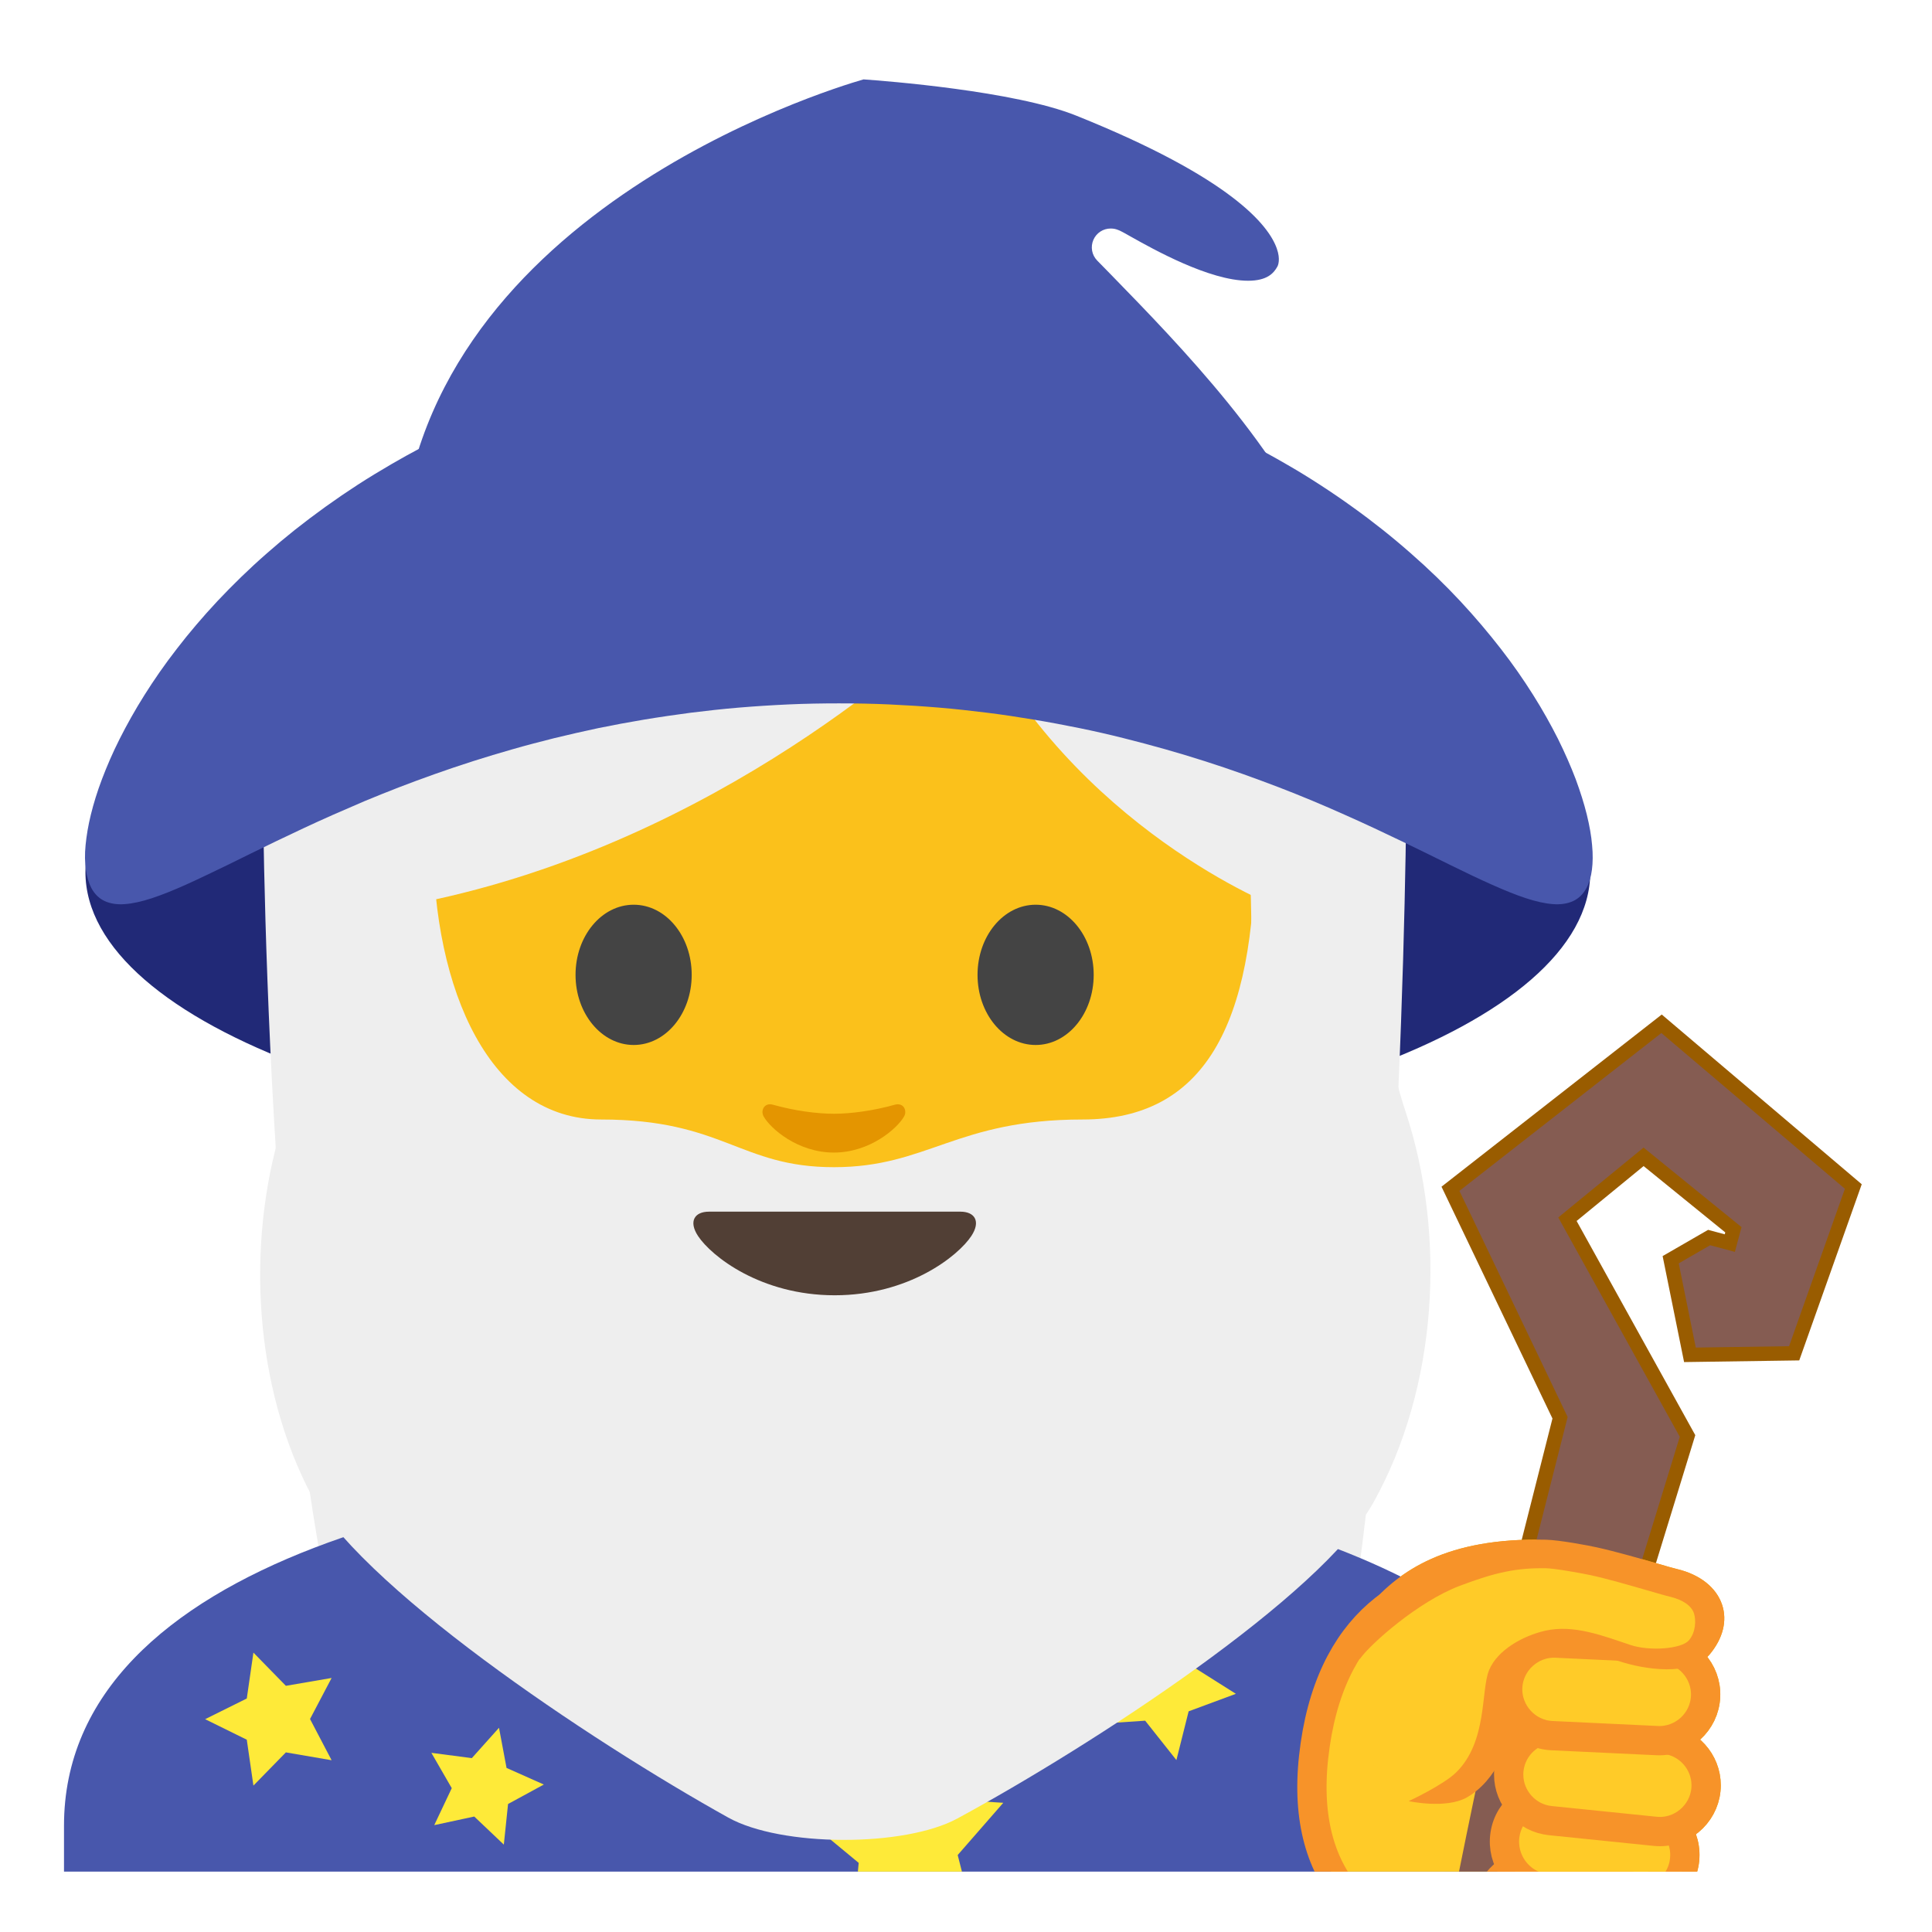
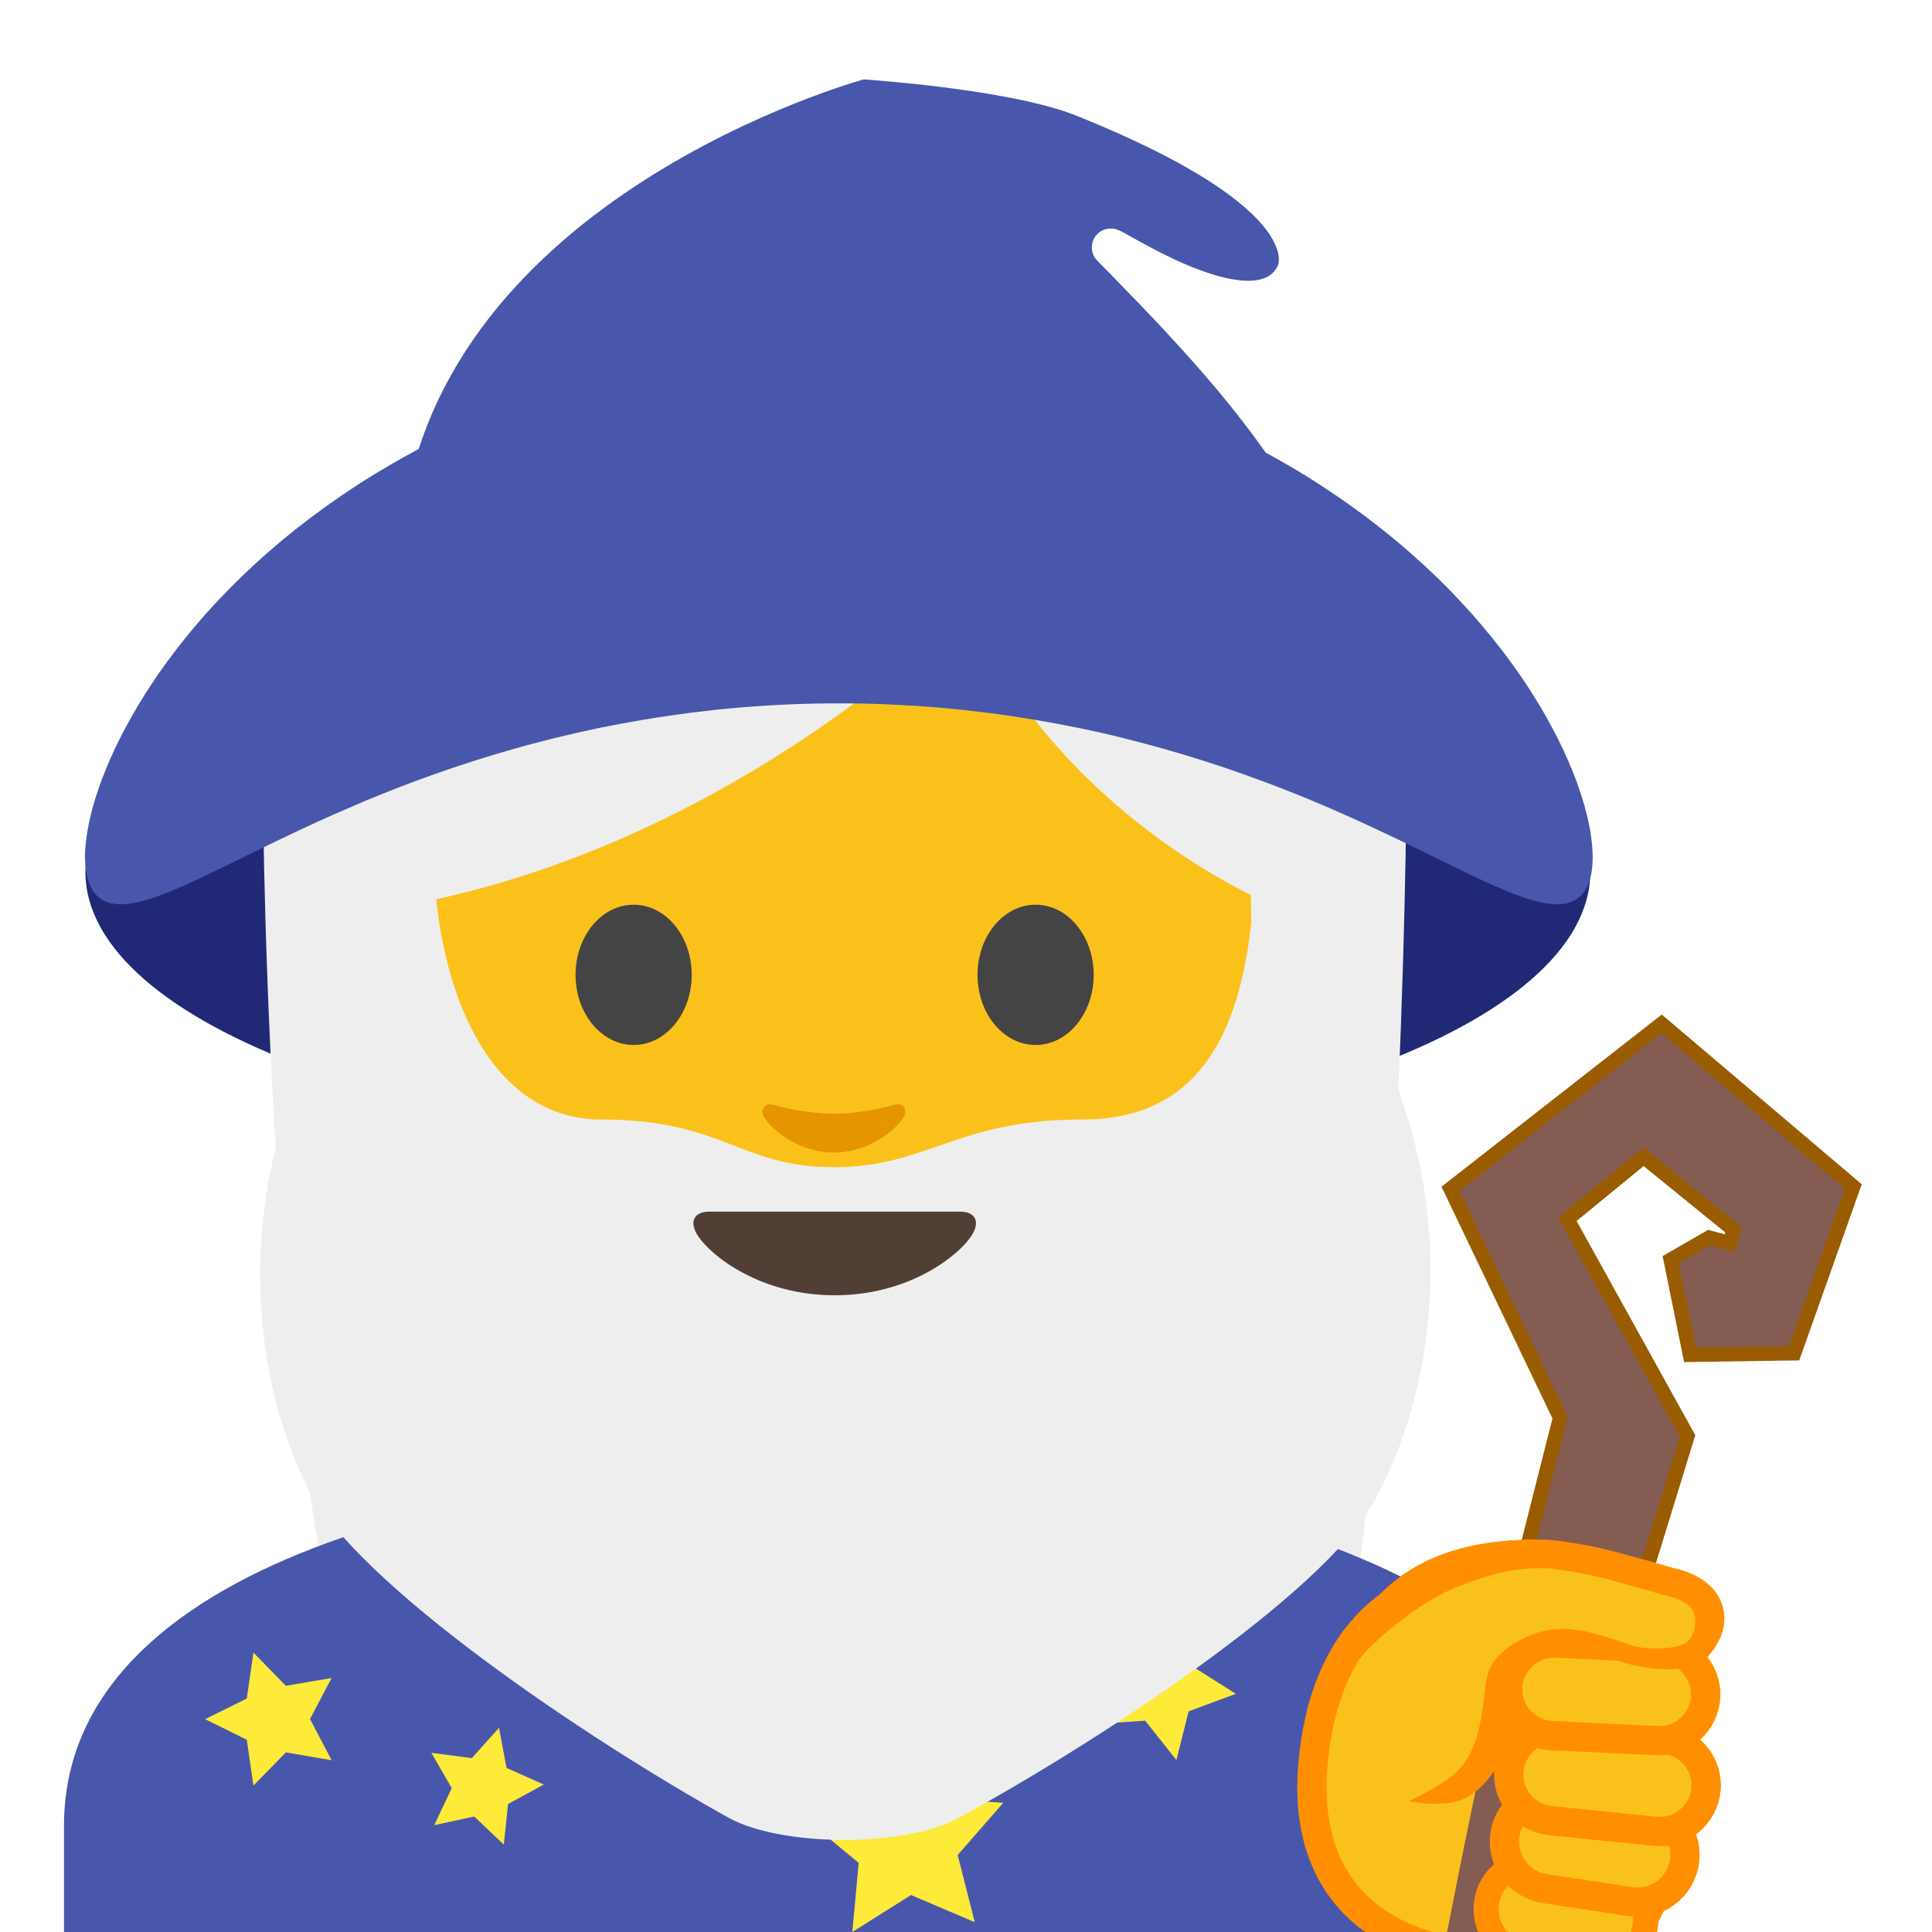
- <svg xmlns="http://www.w3.org/2000/svg" width="100%" height="100%" viewBox="0 0 128 128" version="1.1" xml:space="preserve" style="fill-rule:evenodd;clip-rule:evenodd;stroke-linecap:round;stroke-linejoin:round;stroke-miterlimit:10;">
+ <svg xmlns="http://www.w3.org/2000/svg" width="128px" height="128px" version="1.1" xml:space="preserve" style="fill-rule:evenodd;clip-rule:evenodd;stroke-linecap:round;stroke-linejoin:round;stroke-miterlimit:10;">
  <g>
-     <clipPath id="_clip1">
-       <rect x="4" y="4" width="120" height="120" />
-     </clipPath>
-     <g clip-path="url(#_clip1)">
-       <path d="M105.82,129.79L97.82,129.54C90.86,128.83 86.12,124.77 87.03,116.42C89,98.3 108.86,104.24 110.67,110.12C113.37,118.92 108.92,130.1 105.82,129.79Z" style="fill:rgb(255,202,40);fill-rule:nonzero;stroke:rgb(237,166,0);stroke-width:1.94px;" />
-       <path d="M110.07,68.44L122.23,78.76L118.53,89.19L112.35,89.28L111.22,83.7L113.3,82.5L114.94,82.94L115.38,81.3L108.89,76.03L103.24,80.66L111.29,95.19L97.73,139.3L93.8,138.93C93.8,138.93 97.36,119.51 99.28,111.95C100.2,108.34 103.86,93.88 103.86,93.88L96.69,78.9L110.07,68.44Z" style="fill:url(#_Linear2);fill-rule:nonzero;stroke:rgb(153,92,0);stroke-width:1.9px;stroke-linecap:butt;stroke-linejoin:miter;" />
-       <path d="M98.5,126C98.23,127.7 99.39,129.29 101.09,129.57L105.42,130.26C107.12,130.53 108.71,129.37 108.99,127.67C109.26,125.97 108.1,124.38 106.4,124.1L102.07,123.41C100.37,123.14 98.77,124.3 98.5,126Z" style="fill:rgb(255,202,40);fill-rule:nonzero;stroke:rgb(237,166,0);stroke-width:1.67px;" />
-       <path d="M99.71,121.54C99.45,123.25 100.62,124.85 102.33,125.12L108.01,125.99C109.72,126.25 111.32,125.08 111.59,123.37C111.85,121.66 110.68,120.06 108.97,119.79L103.29,118.92C101.58,118.66 99.97,119.83 99.71,121.54Z" style="fill:rgb(255,202,40);fill-rule:nonzero;stroke:rgb(237,166,0);stroke-width:1.94px;" />
-       <path d="M99.97,117.26C99.959,117.363 99.954,117.467 99.954,117.571C99.954,119.136 101.153,120.462 102.71,120.62L109.66,121.33C109.763,121.34 109.866,121.346 109.97,121.346C111.652,121.346 113.036,119.962 113.036,118.28C113.036,116.715 111.837,115.388 110.28,115.23L103.33,114.52C103.225,114.509 103.12,114.504 103.014,114.504C101.45,114.504 100.125,115.703 99.97,117.26Z" style="fill:rgb(255,202,40);fill-rule:nonzero;stroke:rgb(237,166,0);stroke-width:1.94px;" />
-       <path d="M99.89,111.78C99.812,113.461 101.129,114.909 102.81,114.99L109.79,115.32C111.48,115.4 112.92,114.09 113,112.4C113.078,110.719 111.761,109.271 110.08,109.19L103.1,108.86C101.419,108.782 99.971,110.099 99.89,111.78Z" style="fill:rgb(255,202,40);fill-rule:nonzero;stroke:rgb(237,166,0);stroke-width:1.94px;" />
-       <path d="M110.57,104.92C109.8,104.73 107.12,103.86 105.35,103.47C104.68,103.32 102.9,102.99 102.22,102.98C100.04,102.94 93.1,105.48 91.48,107.08C90.69,107.86 85.73,119.23 95.51,117.45C99.6,116.93 98.52,112 99.87,110.63C100.9,109.58 102.57,108.03 107.51,109.72C108.89,110.19 111.27,110.17 112.14,109.12C113.65,107.29 112.81,105.48 110.57,104.92Z" style="fill:rgb(255,202,40);fill-rule:nonzero;" />
-       <path d="M114.09,106.31C113.71,105.18 112.63,104.32 111.13,103.96C110.87,103.9 110.39,103.76 109.81,103.59C108.64,103.25 107.03,102.79 105.81,102.52C105.19,102.38 103.29,102.03 102.43,102.01C95.8,101.86 92.73,104.09 90.77,106.31C89.48,107.76 89.79,110.34 90.14,109.85C90.83,108.9 93.94,106.12 96.7,105.07C99.12,104.15 100.53,103.87 102.42,103.9C103,103.91 104.68,104.21 105.39,104.36C106.54,104.61 108.11,105.07 109.26,105.4C109.88,105.58 110.39,105.73 110.66,105.79C111.49,105.99 112.07,106.39 112.23,106.89C112.37,107.32 112.36,108.14 111.89,108.68C111.4,109.25 109.28,109.41 108.01,108.98C106.21,108.38 104.27,107.61 102.37,108.04C100.93,108.37 99.23,109.29 98.66,110.64C98.1,111.96 98.57,115.39 96.46,117.44C95.59,118.28 93.33,119.33 93.33,119.33C93.33,119.33 95.8,119.87 97.19,119.08C99.15,117.96 100.09,115.46 100.48,113.44C100.65,112.54 100.62,110.94 100.9,110.68C101.77,109.82 102.78,108.56 107.31,110.07C108.89,110.59 111.99,111.1 113.26,109.62C114.15,108.56 114.45,107.38 114.09,106.31Z" style="fill:rgb(237,166,0);fill-rule:nonzero;" />
-       <ellipse cx="55.51" cy="57.77" rx="49.85" ry="18.32" style="fill:rgb(33,41,119);" />
+     <g>
+       <path d="M105.82,129.79L97.82,129.54C90.86,128.83 86.12,124.77 87.03,116.42C89,98.3 108.86,104.24 110.67,110.12C113.37,118.92 108.92,130.1 105.82,129.79Z" style="fill:#ffca28;fill-rule:nonzero;stroke:#eda600;stroke-width:1.94px;" />
+       <path d="M110.07,68.44L122.23,78.76L118.53,89.19L112.35,89.28L111.22,83.7L113.3,82.5L114.94,82.94L115.38,81.3L108.89,76.03L103.24,80.66L111.29,95.19L97.73,139.3L93.8,138.93C93.8,138.93 97.36,119.51 99.28,111.95C100.2,108.34 103.86,93.88 103.86,93.88L96.69,78.9L110.07,68.44Z" style="fill:url(#_Linear1);fill-rule:nonzero;stroke:#995c00;stroke-width:1.9px;stroke-linecap:butt;stroke-linejoin:miter;" />
+       <path d="M98.5,126C98.23,127.7 99.39,129.29 101.09,129.57L105.42,130.26C107.12,130.53 108.71,129.37 108.99,127.67C109.26,125.97 108.1,124.38 106.4,124.1L102.07,123.41C100.37,123.14 98.77,124.3 98.5,126Z" style="fill:#ffca28;fill-rule:nonzero;stroke:#eda600;stroke-width:1.67px;" />
+       <path d="M99.71,121.54C99.45,123.25 100.62,124.85 102.33,125.12L108.01,125.99C109.72,126.25 111.32,125.08 111.59,123.37C111.85,121.66 110.68,120.06 108.97,119.79L103.29,118.92C101.58,118.66 99.97,119.83 99.71,121.54Z" style="fill:#ffca28;fill-rule:nonzero;stroke:#eda600;stroke-width:1.94px;" />
+       <path d="M99.97,117.26C99.959,117.363 99.954,117.467 99.954,117.571C99.954,119.136 101.153,120.462 102.71,120.62L109.66,121.33C109.763,121.34 109.866,121.346 109.97,121.346C111.652,121.346 113.036,119.962 113.036,118.28C113.036,116.715 111.837,115.388 110.28,115.23L103.33,114.52C103.225,114.509 103.12,114.504 103.014,114.504C101.45,114.504 100.125,115.703 99.97,117.26Z" style="fill:#ffca28;fill-rule:nonzero;stroke:#eda600;stroke-width:1.94px;" />
+       <path d="M99.89,111.78C99.812,113.461 101.129,114.909 102.81,114.99L109.79,115.32C111.48,115.4 112.92,114.09 113,112.4C113.078,110.719 111.761,109.271 110.08,109.19L103.1,108.86C101.419,108.782 99.971,110.099 99.89,111.78Z" style="fill:#ffca28;fill-rule:nonzero;stroke:#eda600;stroke-width:1.94px;" />
+       <path d="M110.57,104.92C109.8,104.73 107.12,103.86 105.35,103.47C104.68,103.32 102.9,102.99 102.22,102.98C100.04,102.94 93.1,105.48 91.48,107.08C90.69,107.86 85.73,119.23 95.51,117.45C99.6,116.93 98.52,112 99.87,110.63C100.9,109.58 102.57,108.03 107.51,109.72C108.89,110.19 111.27,110.17 112.14,109.12C113.65,107.29 112.81,105.48 110.57,104.92Z" style="fill:#ffca28;fill-rule:nonzero;" />
+       <path d="M114.09,106.31C113.71,105.18 112.63,104.32 111.13,103.96C110.87,103.9 110.39,103.76 109.81,103.59C108.64,103.25 107.03,102.79 105.81,102.52C105.19,102.38 103.29,102.03 102.43,102.01C95.8,101.86 92.73,104.09 90.77,106.31C89.48,107.76 89.79,110.34 90.14,109.85C90.83,108.9 93.94,106.12 96.7,105.07C99.12,104.15 100.53,103.87 102.42,103.9C103,103.91 104.68,104.21 105.39,104.36C106.54,104.61 108.11,105.07 109.26,105.4C109.88,105.58 110.39,105.73 110.66,105.79C111.49,105.99 112.07,106.39 112.23,106.89C112.37,107.32 112.36,108.14 111.89,108.68C111.4,109.25 109.28,109.41 108.01,108.98C106.21,108.38 104.27,107.61 102.37,108.04C100.93,108.37 99.23,109.29 98.66,110.64C98.1,111.96 98.57,115.39 96.46,117.44C95.59,118.28 93.33,119.33 93.33,119.33C93.33,119.33 95.8,119.87 97.19,119.08C99.15,117.96 100.09,115.46 100.48,113.44C100.65,112.54 100.62,110.94 100.9,110.68C101.77,109.82 102.78,108.56 107.31,110.07C108.89,110.59 111.99,111.1 113.26,109.62C114.15,108.56 114.45,107.38 114.09,106.31Z" style="fill:#eda600;fill-rule:nonzero;" />
+       <ellipse cx="55.51" cy="57.77" rx="49.85" ry="18.32" style="fill:#212977;" />
      <g transform="matrix(0.902205,0,0,0.902205,-2.44113,9.994)">
-         <path d="M28.51,113.32C22,90.98 22,45.17 22,45.17L106,44.84C106,44.84 106,86.33 101.12,113.03L28.51,113.32Z" style="fill:rgb(238,238,238);fill-rule:nonzero;" />
+         <path d="M28.51,113.32C22,90.98 22,45.17 22,45.17L106,44.84C106,44.84 106,86.33 101.12,113.03L28.51,113.32Z" style="fill:#eee;fill-rule:nonzero;" />
      </g>
      <g>
-         <clipPath id="_clip3">
-           <rect x="4" y="4" width="120" height="120" />
-         </clipPath>
-         <g clip-path="url(#_clip3)">
-           <path d="M4.24,130.73L4.24,120.96C4.24,103.47 31.58,97.24 55,97.21L55.14,97.21C68.56,97.21 81.03,99.37 90.25,103.28C97.33,106.29 105.76,111.79 105.76,120.95L105.76,130.72L4.24,130.72L4.24,130.73Z" style="fill:rgb(72,87,172);fill-rule:nonzero;" />
+         <g>
+           <path d="M4.24,130.73L4.24,120.96C4.24,103.47 31.58,97.24 55,97.21L55.14,97.21C68.56,97.21 81.03,99.37 90.25,103.28C97.33,106.29 105.76,111.79 105.76,120.95L105.76,130.72L4.24,130.72L4.24,130.73Z" style="fill:#4857ac;fill-rule:nonzero;" />
        </g>
      </g>
-       <clipPath id="_clip4">
-         <rect x="4" y="4" width="120" height="120" />
-       </clipPath>
-       <g clip-path="url(#_clip4)">
-         <path d="M36.35,102.15L38.4,104.46L41.47,104.08L39.9,106.75L41.21,109.55L38.19,108.89L35.93,111L35.63,107.92L32.93,106.42L35.76,105.19L36.35,102.15ZM33.06,114.47L33.56,117.13L36.03,118.23L33.66,119.52L33.38,122.21L31.42,120.35L28.77,120.92L29.93,118.47L28.58,116.13L31.26,116.48L33.06,114.47ZM59.53,115.2L61.89,119.15L66.47,119.44L63.45,122.9L64.58,127.35L60.36,125.55L56.47,128L56.89,123.42L53.35,120.49L57.83,119.47L59.53,115.2Z" style="fill:rgb(254,234,57);fill-rule:nonzero;" />
+       <g>
+         <path d="M36.35,102.15L38.4,104.46L41.47,104.08L39.9,106.75L41.21,109.55L38.19,108.89L35.93,111L35.63,107.92L32.93,106.42L35.76,105.19L36.35,102.15ZM33.06,114.47L33.56,117.13L36.03,118.23L33.66,119.52L33.38,122.21L31.42,120.35L28.77,120.92L29.93,118.47L28.58,116.13L31.26,116.48L33.06,114.47ZM59.53,115.2L61.89,119.15L66.47,119.44L63.45,122.9L64.58,127.35L60.36,125.55L56.47,128L56.89,123.42L53.35,120.49L57.83,119.47L59.53,115.2Z" style="fill:#feea39;fill-rule:nonzero;" />
      </g>
-       <path d="M16.79,109.49L18.94,111.69L21.97,111.17L20.54,113.89L21.97,116.62L18.94,116.1L16.79,118.3L16.35,115.26L13.59,113.9L16.35,112.53L16.79,109.49Z" style="fill:rgb(254,234,57);fill-rule:nonzero;" />
-       <path d="M78.92,107.12L79.06,110.44L81.88,112.22L78.75,113.38L77.94,116.61L75.87,114L72.55,114.22L74.39,111.45L73.15,108.36L76.36,109.25L78.92,107.12Z" style="fill:rgb(254,234,57);fill-rule:nonzero;" />
+       <path d="M16.79,109.49L18.94,111.69L21.97,111.17L20.54,113.89L21.97,116.62L18.94,116.1L16.79,118.3L16.35,115.26L13.59,113.9L16.35,112.53L16.79,109.49Z" style="fill:#feea39;fill-rule:nonzero;" />
+       <path d="M78.92,107.12L79.06,110.44L81.88,112.22L78.75,113.38L77.94,116.61L75.87,114L72.55,114.22L74.39,111.45L73.15,108.36L76.36,109.25L78.92,107.12Z" style="fill:#feea39;fill-rule:nonzero;" />
      <g>
-         <clipPath id="_clip5">
-           <rect x="4" y="4" width="120" height="120" />
-         </clipPath>
-         <g clip-path="url(#_clip5)">
-           <path d="M105.82,129.79L97.82,129.54C90.86,128.83 86.12,124.77 87.03,116.42C89,98.3 108.86,104.24 110.67,110.12C113.37,118.92 108.92,130.1 105.82,129.79Z" style="fill:rgb(255,203,40);fill-rule:nonzero;stroke:rgb(247,147,41);stroke-width:1.94px;" />
-           <path d="M110.07,68.44L122.23,78.76L118.53,89.19L112.35,89.28L111.22,83.7L113.3,82.5L114.94,82.94L115.38,81.3L108.89,76.03L103.24,80.66L111.29,95.19L97.73,139.3L93.8,138.93C93.8,138.93 97.36,119.51 99.28,111.95C100.2,108.34 103.86,93.88 103.86,93.88L96.69,78.9L110.07,68.44Z" style="fill:rgb(133,92,82);fill-rule:nonzero;" />
-           <path d="M98.5,126C98.23,127.7 99.39,129.29 101.09,129.57L105.42,130.26C107.12,130.53 108.71,129.37 108.99,127.67C109.26,125.97 108.1,124.38 106.4,124.1L102.07,123.41C100.37,123.14 98.77,124.3 98.5,126Z" style="fill:rgb(255,203,40);fill-rule:nonzero;stroke:rgb(247,147,41);stroke-width:1.67px;" />
-           <path d="M99.71,121.54C99.45,123.25 100.62,124.85 102.33,125.12L108.01,125.99C109.72,126.25 111.32,125.08 111.59,123.37C111.85,121.66 110.68,120.06 108.97,119.79L103.29,118.92C101.58,118.66 99.97,119.83 99.71,121.54Z" style="fill:rgb(255,203,40);fill-rule:nonzero;stroke:rgb(247,147,41);stroke-width:1.94px;" />
-           <path d="M99.97,117.26C99.959,117.363 99.954,117.467 99.954,117.571C99.954,119.136 101.153,120.462 102.71,120.62L109.66,121.33C109.763,121.34 109.866,121.346 109.97,121.346C111.652,121.346 113.036,119.962 113.036,118.28C113.036,116.715 111.837,115.388 110.28,115.23L103.33,114.52C103.225,114.509 103.12,114.504 103.014,114.504C101.45,114.504 100.125,115.703 99.97,117.26Z" style="fill:rgb(255,203,40);fill-rule:nonzero;stroke:rgb(247,147,41);stroke-width:1.94px;" />
-           <path d="M99.89,111.78C99.812,113.461 101.129,114.909 102.81,114.99L109.79,115.32C111.48,115.4 112.92,114.09 113,112.4C113.078,110.719 111.761,109.271 110.08,109.19L103.1,108.86C101.419,108.782 99.971,110.099 99.89,111.78Z" style="fill:rgb(255,203,40);fill-rule:nonzero;stroke:rgb(247,147,41);stroke-width:1.94px;" />
-           <path d="M110.57,104.92C109.8,104.73 107.12,103.86 105.35,103.47C104.68,103.32 102.9,102.99 102.22,102.98C100.04,102.94 93.1,105.48 91.48,107.08C90.69,107.86 85.73,119.23 95.51,117.45C99.6,116.93 98.52,112 99.87,110.63C100.9,109.58 102.57,108.03 107.51,109.72C108.89,110.19 111.27,110.17 112.14,109.12C113.65,107.29 112.81,105.48 110.57,104.92Z" style="fill:rgb(255,203,40);fill-rule:nonzero;" />
-           <path d="M114.09,106.31C113.71,105.18 112.63,104.32 111.13,103.96C110.87,103.9 110.39,103.76 109.81,103.59C108.64,103.25 107.03,102.79 105.81,102.52C105.19,102.38 103.29,102.03 102.43,102.01C95.8,101.86 92.73,104.09 90.77,106.31C89.48,107.76 89.79,110.34 90.14,109.85C90.83,108.9 93.94,106.12 96.7,105.07C99.12,104.15 100.53,103.87 102.42,103.9C103,103.91 104.68,104.21 105.39,104.36C106.54,104.61 108.11,105.07 109.26,105.4C109.88,105.58 110.39,105.73 110.66,105.79C111.49,105.99 112.07,106.39 112.23,106.89C112.37,107.32 112.36,108.14 111.89,108.68C111.4,109.25 109.28,109.41 108.01,108.98C106.21,108.38 104.27,107.61 102.37,108.04C100.93,108.37 99.23,109.29 98.66,110.64C98.1,111.96 98.57,115.39 96.46,117.44C95.59,118.28 93.33,119.33 93.33,119.33C93.33,119.33 95.8,119.87 97.19,119.08C99.15,117.96 100.09,115.46 100.48,113.44C100.65,112.54 100.62,110.94 100.9,110.68C101.77,109.82 102.78,108.56 107.31,110.07C108.89,110.59 111.99,111.1 113.26,109.62C114.15,108.56 114.45,107.38 114.09,106.31Z" style="fill:rgb(247,147,41);fill-rule:nonzero;" />
+         <g>
+           <path d="M105.82,129.79L97.82,129.54C90.86,128.83 86.12,124.77 87.03,116.42C89,98.3 108.86,104.24 110.67,110.12C113.37,118.92 108.92,130.1 105.82,129.79Z" style="fill:#fbc11b;fill-rule:nonzero;stroke:#ff8f00;stroke-width:1.94px;" />
+           <path d="M110.07,68.44L122.23,78.76L118.53,89.19L112.35,89.28L111.22,83.7L113.3,82.5L114.94,82.94L115.38,81.3L108.89,76.03L103.24,80.66L111.29,95.19L97.73,139.3L93.8,138.93C93.8,138.93 97.36,119.51 99.28,111.95C100.2,108.34 103.86,93.88 103.86,93.88L96.69,78.9L110.07,68.44Z" style="fill:#855c52;fill-rule:nonzero;" />
+           <path d="M98.5,126C98.23,127.7 99.39,129.29 101.09,129.57L105.42,130.26C107.12,130.53 108.71,129.37 108.99,127.67C109.26,125.97 108.1,124.38 106.4,124.1L102.07,123.41C100.37,123.14 98.77,124.3 98.5,126Z" style="fill:#fbc11b;fill-rule:nonzero;stroke:#ff8f00;stroke-width:1.67px;" />
+           <path d="M99.71,121.54C99.45,123.25 100.62,124.85 102.33,125.12L108.01,125.99C109.72,126.25 111.32,125.08 111.59,123.37C111.85,121.66 110.68,120.06 108.97,119.79L103.29,118.92C101.58,118.66 99.97,119.83 99.71,121.54Z" style="fill:#fbc11b;fill-rule:nonzero;stroke:#ff8f00;stroke-width:1.94px;" />
+           <path d="M99.97,117.26C99.959,117.363 99.954,117.467 99.954,117.571C99.954,119.136 101.153,120.462 102.71,120.62L109.66,121.33C109.763,121.34 109.866,121.346 109.97,121.346C111.652,121.346 113.036,119.962 113.036,118.28C113.036,116.715 111.837,115.388 110.28,115.23L103.33,114.52C103.225,114.509 103.12,114.504 103.014,114.504C101.45,114.504 100.125,115.703 99.97,117.26Z" style="fill:#fbc11b;fill-rule:nonzero;stroke:#ff8f00;stroke-width:1.94px;" />
+           <path d="M99.89,111.78C99.812,113.461 101.129,114.909 102.81,114.99L109.79,115.32C111.48,115.4 112.92,114.09 113,112.4C113.078,110.719 111.761,109.271 110.08,109.19L103.1,108.86C101.419,108.782 99.971,110.099 99.89,111.78Z" style="fill:#fbc11b;fill-rule:nonzero;stroke:#ff8f00;stroke-width:1.94px;" />
+           <path d="M110.57,104.92C109.8,104.73 107.12,103.86 105.35,103.47C104.68,103.32 102.9,102.99 102.22,102.98C100.04,102.94 93.1,105.48 91.48,107.08C90.69,107.86 85.73,119.23 95.51,117.45C99.6,116.93 98.52,112 99.87,110.63C100.9,109.58 102.57,108.03 107.51,109.72C108.89,110.19 111.27,110.17 112.14,109.12C113.65,107.29 112.81,105.48 110.57,104.92Z" style="fill:#fbc11b;fill-rule:nonzero;" />
+           <path d="M114.09,106.31C113.71,105.18 112.63,104.32 111.13,103.96C110.87,103.9 110.39,103.76 109.81,103.59C108.64,103.25 107.03,102.79 105.81,102.52C105.19,102.38 103.29,102.03 102.43,102.01C95.8,101.86 92.73,104.09 90.77,106.31C89.48,107.76 89.79,110.34 90.14,109.85C90.83,108.9 93.94,106.12 96.7,105.07C99.12,104.15 100.53,103.87 102.42,103.9C103,103.91 104.68,104.21 105.39,104.36C106.54,104.61 108.11,105.07 109.26,105.4C109.88,105.58 110.39,105.73 110.66,105.79C111.49,105.99 112.07,106.39 112.23,106.89C112.37,107.32 112.36,108.14 111.89,108.68C111.4,109.25 109.28,109.41 108.01,108.98C106.21,108.38 104.27,107.61 102.37,108.04C100.93,108.37 99.23,109.29 98.66,110.64C98.1,111.96 98.57,115.39 96.46,117.44C95.59,118.28 93.33,119.33 93.33,119.33C93.33,119.33 95.8,119.87 97.19,119.08C99.15,117.96 100.09,115.46 100.48,113.44C100.65,112.54 100.62,110.94 100.9,110.68C101.77,109.82 102.78,108.56 107.31,110.07C108.89,110.59 111.99,111.1 113.26,109.62C114.15,108.56 114.45,107.38 114.09,106.31Z" style="fill:#ff8f00;fill-rule:nonzero;" />
        </g>
      </g>
      <g transform="matrix(0.902205,0,0,0.902205,-2.44113,9.994)">
-         <path d="M64,22.6C87.18,22.6 106,24.099 106,45.9C106,67.701 87.18,85.4 64,85.4C40.82,85.4 22,67.701 22,45.9C22,24.099 40.82,22.6 64,22.6Z" style="fill:rgb(238,238,238);" />
+         <path d="M64,22.6C87.18,22.6 106,24.099 106,45.9C106,67.701 87.18,85.4 64,85.4C40.82,85.4 22,67.701 22,45.9C22,24.099 40.82,22.6 64,22.6Z" style="fill:#eee;" />
      </g>
      <g transform="matrix(0.902205,0,0,0.902205,-2.44113,9.994)">
-         <path d="M73.04,90.03L54.87,90.03L54.87,99.62C54.87,103.96 58.57,107.48 63.13,107.48L64.78,107.48C69.34,107.48 73.04,103.96 73.04,99.62L73.04,90.03Z" style="fill:rgb(228,152,0);fill-rule:nonzero;" />
+         <path d="M73.04,90.03L54.87,90.03L54.87,99.62C54.87,103.96 58.57,107.48 63.13,107.48L64.78,107.48C69.34,107.48 73.04,103.96 73.04,99.62L73.04,90.03Z" style="fill:#e49800;fill-rule:nonzero;" />
      </g>
      <g transform="matrix(0.902205,0,0,0.902205,-2.44113,9.994)">
-         <path d="M63.89,13.36C39.54,13.36 33.17,32.23 33.17,58.75C33.17,85.26 52.06,93.35 63.89,93.35C75.72,93.35 94.61,85.26 94.61,58.75C94.61,32.23 88.24,13.36 63.89,13.36Z" style="fill:rgb(251,193,27);fill-rule:nonzero;" />
+         <path d="M63.89,13.36C39.54,13.36 33.17,32.23 33.17,58.75C33.17,85.26 52.06,93.35 63.89,93.35C75.72,93.35 94.61,85.26 94.61,58.75C94.61,32.23 88.24,13.36 63.89,13.36Z" style="fill:#fbc11b;fill-rule:nonzero;" />
      </g>
-       <path d="M28.68,32.94C25.06,32.94 22.12,35.87 22.12,39.5C22.13,42.47 22.2,46.62 22.46,52.73C22.66,57.56 20.56,68.91 18.87,74C16.32,81.71 16.72,91.15 20.31,98.43C23.53,104.95 39.07,115.31 48.25,120.42C51.75,122.37 59.91,122.39 63.43,120.48C72.46,115.58 87.53,105.75 90.99,99.55C95.23,91.96 95.85,81.89 93.12,73.64C91.44,68.56 89.41,57.45 89.57,52.74C89.79,46.55 89.8,42.38 89.76,39.41C89.711,35.847 86.763,32.944 83.2,32.95L28.68,32.95L28.68,32.94ZM83.15,55.93C83.15,67.99 79.74,74.17 71.72,74.17C63.33,74.17 61.476,77.329 55.246,77.329C49.006,77.329 47.94,74.17 39.82,74.17C32.5,74.17 28.69,65.68 28.69,55.62C28.69,45.56 27.67,35.94 30.45,36.44C34.72,37.21 48.1,38.17 55.61,38.17C62.82,38.17 76.01,37.29 80.36,36.53C83.33,36.01 83.15,43.87 83.15,55.93Z" style="fill:rgb(238,238,238);fill-rule:nonzero;" />
+       <path d="M28.68,32.94C25.06,32.94 22.12,35.87 22.12,39.5C22.13,42.47 22.2,46.62 22.46,52.73C22.66,57.56 20.56,68.91 18.87,74C16.32,81.71 16.72,91.15 20.31,98.43C23.53,104.95 39.07,115.31 48.25,120.42C51.75,122.37 59.91,122.39 63.43,120.48C72.46,115.58 87.53,105.75 90.99,99.55C95.23,91.96 95.85,81.89 93.12,73.64C91.44,68.56 89.41,57.45 89.57,52.74C89.79,46.55 89.8,42.38 89.76,39.41C89.711,35.847 86.763,32.944 83.2,32.95L28.68,32.95L28.68,32.94ZM83.15,55.93C83.15,67.99 79.74,74.17 71.72,74.17C63.33,74.17 61.476,77.329 55.246,77.329C49.006,77.329 47.94,74.17 39.82,74.17C32.5,74.17 28.69,65.68 28.69,55.62C28.69,45.56 27.67,35.94 30.45,36.44C34.72,37.21 48.1,38.17 55.61,38.17C62.82,38.17 76.01,37.29 80.36,36.53C83.33,36.01 83.15,43.87 83.15,55.93Z" style="fill:#eee;fill-rule:nonzero;" />
      <g transform="matrix(0.902205,0,0,0.902205,-2.44113,9.994)">
-         <path d="M73.23,77.9L54.77,77.9C53.71,77.9 53.26,78.61 53.96,79.68C54.94,81.17 58.57,84.04 64,84.04C69.43,84.04 73.06,81.17 74.04,79.68C74.74,78.61 74.29,77.9 73.23,77.9Z" style="fill:rgb(81,63,53);fill-rule:nonzero;" />
+         <path d="M73.23,77.9L54.77,77.9C53.71,77.9 53.26,78.61 53.96,79.68C54.94,81.17 58.57,84.04 64,84.04C69.43,84.04 73.06,81.17 74.04,79.68C74.74,78.61 74.29,77.9 73.23,77.9Z" style="fill:#513f35;fill-rule:nonzero;" />
      </g>
      <g transform="matrix(0.902205,0,0,0.902205,-2.44113,9.994)">
-         <path d="M53.5,60.51C53.5,63.35 51.6,65.66 49.24,65.66C46.89,65.66 44.97,63.36 44.97,60.51C44.97,57.66 46.88,55.36 49.24,55.36C51.6,55.36 53.5,57.66 53.5,60.51M74.49,60.51C74.49,63.35 76.39,65.66 78.76,65.66C81.11,65.66 83.02,63.36 83.02,60.51C83.02,57.66 81.11,55.36 78.76,55.36C76.4,55.36 74.49,57.66 74.49,60.51" style="fill:rgb(68,68,68);fill-rule:nonzero;" />
+         <path d="M53.5,60.51C53.5,63.35 51.6,65.66 49.24,65.66C46.89,65.66 44.97,63.36 44.97,60.51C44.97,57.66 46.88,55.36 49.24,55.36C51.6,55.36 53.5,57.66 53.5,60.51M74.49,60.51C74.49,63.35 76.39,65.66 78.76,65.66C81.11,65.66 83.02,63.36 83.02,60.51C83.02,57.66 81.11,55.36 78.76,55.36C76.4,55.36 74.49,57.66 74.49,60.51" style="fill:#444;fill-rule:nonzero;" />
      </g>
      <g transform="matrix(0.902205,0,0,0.902205,-2.44113,9.994)">
-         <path d="M68.4,70.05C66.83,70.49 65.2,70.71 63.94,70.71C62.68,70.71 61.05,70.49 59.48,70.05C58.81,69.86 58.54,70.5 58.79,70.92C59.29,71.8 61.29,73.56 63.94,73.56C66.59,73.56 68.59,71.79 69.09,70.92C69.34,70.5 69.08,69.86 68.4,70.05Z" style="fill:rgb(228,149,0);fill-rule:nonzero;" />
+         <path d="M68.4,70.05C66.83,70.49 65.2,70.71 63.94,70.71C62.68,70.71 61.05,70.49 59.48,70.05C58.81,69.86 58.54,70.5 58.79,70.92C59.29,71.8 61.29,73.56 63.94,73.56C66.59,73.56 68.59,71.79 69.09,70.92C69.34,70.5 69.08,69.86 68.4,70.05Z" style="fill:#e49500;fill-rule:nonzero;" />
      </g>
      <g transform="matrix(0.902205,0,0,0.902205,-2.44113,9.994)">
-         <path d="M73.07,34.21C69.84,37.32 53.78,51.79 31.65,55.56L31.65,25.9C31.65,25.9 41.2,6.95 64.12,6.95C87.04,6.95 96.6,26.38 96.6,26.38L96.6,55.57C96.6,55.57 81.58,49.81 74.04,34.4C73.942,34.183 73.725,34.043 73.488,34.043C73.332,34.043 73.183,34.103 73.07,34.21Z" style="fill:rgb(238,238,238);fill-rule:nonzero;" />
+         <path d="M73.07,34.21C69.84,37.32 53.78,51.79 31.65,55.56L31.65,25.9C31.65,25.9 41.2,6.95 64.12,6.95C87.04,6.95 96.6,26.38 96.6,26.38L96.6,55.57C96.6,55.57 81.58,49.81 74.04,34.4C73.942,34.183 73.725,34.043 73.488,34.043C73.332,34.043 73.183,34.103 73.07,34.21Z" style="fill:#eee;fill-rule:nonzero;" />
      </g>
      <g>
-         <path d="M87.78,37.07C67.66,37.01 33.34,36.9 26.48,36.85C27.44,14.36 54.67,5.99 57.21,5.26C58.65,5.36 67.22,6.02 71.3,7.66C81.62,11.8 84.06,14.95 84.59,16.46C84.85,17.19 84.67,17.59 84.63,17.66C84.39,18.1 83.95,18.6 82.69,18.6C80.12,18.6 76.37,16.49 74.96,15.7C74.17,15.25 73.98,15.15 73.61,15.14L73.58,15.14C73.09,15.14 72.64,15.43 72.44,15.89C72.24,16.35 72.33,16.89 72.69,17.26L73.62,18.21C78.2,22.91 84.98,29.88 87.78,37.07Z" style="fill:rgb(72,87,172);fill-rule:nonzero;" />
+         <path d="M87.78,37.07C67.66,37.01 33.34,36.9 26.48,36.85C27.44,14.36 54.67,5.99 57.21,5.26C58.65,5.36 67.22,6.02 71.3,7.66C81.62,11.8 84.06,14.95 84.59,16.46C84.85,17.19 84.67,17.59 84.63,17.66C84.39,18.1 83.95,18.6 82.69,18.6C80.12,18.6 76.37,16.49 74.96,15.7C74.17,15.25 73.98,15.15 73.61,15.14L73.58,15.14C73.09,15.14 72.64,15.43 72.44,15.89C72.24,16.35 72.33,16.89 72.69,17.26L73.62,18.21C78.2,22.91 84.98,29.88 87.78,37.07Z" style="fill:#4857ac;fill-rule:nonzero;" />
      </g>
-       <path d="M105.48,55.99C105.43,55.38 105.31,54.71 105.13,53.97C104.95,53.24 104.7,52.45 104.39,51.61C104.07,50.77 103.68,49.88 103.22,48.95C102.75,48.02 102.21,47.05 101.58,46.05C100.95,45.05 100.24,44.02 99.43,42.98C98.62,41.94 97.73,40.88 96.74,39.82C95.75,38.76 94.66,37.7 93.47,36.66C92.239,35.576 90.954,34.555 89.62,33.6C88.93,33.1 88.21,32.61 87.47,32.13C86.73,31.65 85.97,31.18 85.18,30.73C84.39,30.27 83.58,29.83 82.74,29.4C81.91,28.97 81.05,28.56 80.17,28.16C79.29,27.76 78.39,27.38 77.46,27.02C76.54,26.66 75.59,26.32 74.63,26C73.67,25.68 72.68,25.38 71.68,25.11C70.68,24.83 69.66,24.58 68.62,24.36C67.58,24.14 66.53,23.93 65.47,23.76C64.4,23.59 63.33,23.44 62.24,23.32C61.15,23.2 60.05,23.11 58.93,23.05C55.585,22.87 52.231,22.96 48.9,23.32C47.8,23.44 46.73,23.59 45.67,23.76C44.61,23.93 43.55,24.14 42.52,24.36C41.48,24.59 40.47,24.84 39.46,25.11C38.46,25.39 37.48,25.68 36.51,26C35.55,26.32 34.6,26.66 33.68,27.02C31.019,28.057 28.441,29.297 25.97,30.73C25.18,31.19 24.42,31.65 23.68,32.13C22.251,33.058 20.866,34.053 19.53,35.11C18.89,35.62 18.27,36.14 17.68,36.66C16.49,37.7 15.41,38.76 14.41,39.82C13.42,40.88 12.52,41.94 11.72,42.98C10.91,44.02 10.2,45.05 9.57,46.05C8.94,47.05 8.4,48.02 7.93,48.95C7.46,49.88 7.08,50.77 6.76,51.61C6.44,52.45 6.2,53.24 6.02,53.97C5.84,54.7 5.73,55.38 5.67,55.99C5.61,56.6 5.62,57.14 5.69,57.62C5.76,58.1 5.88,58.5 6.05,58.83C6.27,59.24 6.57,59.53 6.94,59.7C7.31,59.87 7.76,59.94 8.28,59.9C8.8,59.86 9.39,59.73 10.06,59.51C10.73,59.29 11.47,58.99 12.3,58.62C13.13,58.25 14.03,57.81 15.03,57.33C16.02,56.84 17.1,56.31 18.28,55.74C19.45,55.18 20.71,54.58 22.07,53.98C22.75,53.68 23.45,53.38 24.17,53.07C24.89,52.77 25.64,52.47 26.41,52.17C27.18,51.87 27.98,51.58 28.79,51.29C30.495,50.684 32.219,50.134 33.96,49.64C34.86,49.38 35.79,49.14 36.74,48.9C37.69,48.67 38.65,48.45 39.64,48.24C40.62,48.04 41.63,47.85 42.65,47.68C43.67,47.51 44.71,47.36 45.76,47.22C46.81,47.09 47.88,46.97 48.96,46.88C50.04,46.79 51.13,46.72 52.24,46.67C53.34,46.62 54.46,46.6 55.58,46.6C56.7,46.6 57.82,46.62 58.92,46.67C60.02,46.72 61.12,46.79 62.2,46.88C63.28,46.97 64.35,47.09 65.4,47.22C66.45,47.35 67.49,47.51 68.51,47.68C69.53,47.85 70.53,48.04 71.52,48.24C72.5,48.44 73.47,48.66 74.42,48.9C75.37,49.14 76.29,49.38 77.2,49.64C78.941,50.134 80.665,50.684 82.37,51.29C83.19,51.58 83.98,51.88 84.75,52.17C86.213,52.734 87.66,53.338 89.09,53.98C90.45,54.58 91.71,55.18 92.88,55.74C94.05,56.3 95.13,56.84 96.13,57.33C97.12,57.82 98.03,58.25 98.86,58.62C99.69,58.99 100.43,59.29 101.1,59.51C101.77,59.73 102.36,59.86 102.88,59.9C103.4,59.94 103.85,59.87 104.22,59.7C104.59,59.53 104.89,59.24 105.11,58.83C105.29,58.5 105.41,58.09 105.47,57.62C105.53,57.15 105.54,56.6 105.48,55.99Z" style="fill:rgb(72,87,172);fill-rule:nonzero;" />
+       <path d="M105.48,55.99C105.43,55.38 105.31,54.71 105.13,53.97C104.95,53.24 104.7,52.45 104.39,51.61C104.07,50.77 103.68,49.88 103.22,48.95C102.75,48.02 102.21,47.05 101.58,46.05C100.95,45.05 100.24,44.02 99.43,42.98C98.62,41.94 97.73,40.88 96.74,39.82C95.75,38.76 94.66,37.7 93.47,36.66C92.239,35.576 90.954,34.555 89.62,33.6C88.93,33.1 88.21,32.61 87.47,32.13C86.73,31.65 85.97,31.18 85.18,30.73C84.39,30.27 83.58,29.83 82.74,29.4C81.91,28.97 81.05,28.56 80.17,28.16C79.29,27.76 78.39,27.38 77.46,27.02C76.54,26.66 75.59,26.32 74.63,26C73.67,25.68 72.68,25.38 71.68,25.11C70.68,24.83 69.66,24.58 68.62,24.36C67.58,24.14 66.53,23.93 65.47,23.76C64.4,23.59 63.33,23.44 62.24,23.32C61.15,23.2 60.05,23.11 58.93,23.05C55.585,22.87 52.231,22.96 48.9,23.32C47.8,23.44 46.73,23.59 45.67,23.76C44.61,23.93 43.55,24.14 42.52,24.36C41.48,24.59 40.47,24.84 39.46,25.11C38.46,25.39 37.48,25.68 36.51,26C35.55,26.32 34.6,26.66 33.68,27.02C31.019,28.057 28.441,29.297 25.97,30.73C25.18,31.19 24.42,31.65 23.68,32.13C22.251,33.058 20.866,34.053 19.53,35.11C18.89,35.62 18.27,36.14 17.68,36.66C16.49,37.7 15.41,38.76 14.41,39.82C13.42,40.88 12.52,41.94 11.72,42.98C10.91,44.02 10.2,45.05 9.57,46.05C8.94,47.05 8.4,48.02 7.93,48.95C7.46,49.88 7.08,50.77 6.76,51.61C6.44,52.45 6.2,53.24 6.02,53.97C5.84,54.7 5.73,55.38 5.67,55.99C5.61,56.6 5.62,57.14 5.69,57.62C5.76,58.1 5.88,58.5 6.05,58.83C6.27,59.24 6.57,59.53 6.94,59.7C7.31,59.87 7.76,59.94 8.28,59.9C8.8,59.86 9.39,59.73 10.06,59.51C10.73,59.29 11.47,58.99 12.3,58.62C13.13,58.25 14.03,57.81 15.03,57.33C16.02,56.84 17.1,56.31 18.28,55.74C19.45,55.18 20.71,54.58 22.07,53.98C22.75,53.68 23.45,53.38 24.17,53.07C24.89,52.77 25.64,52.47 26.41,52.17C27.18,51.87 27.98,51.58 28.79,51.29C30.495,50.684 32.219,50.134 33.96,49.64C34.86,49.38 35.79,49.14 36.74,48.9C37.69,48.67 38.65,48.45 39.64,48.24C40.62,48.04 41.63,47.85 42.65,47.68C43.67,47.51 44.71,47.36 45.76,47.22C46.81,47.09 47.88,46.97 48.96,46.88C50.04,46.79 51.13,46.72 52.24,46.67C53.34,46.62 54.46,46.6 55.58,46.6C56.7,46.6 57.82,46.62 58.92,46.67C60.02,46.72 61.12,46.79 62.2,46.88C63.28,46.97 64.35,47.09 65.4,47.22C66.45,47.35 67.49,47.51 68.51,47.68C69.53,47.85 70.53,48.04 71.52,48.24C72.5,48.44 73.47,48.66 74.42,48.9C75.37,49.14 76.29,49.38 77.2,49.64C78.941,50.134 80.665,50.684 82.37,51.29C83.19,51.58 83.98,51.88 84.75,52.17C86.213,52.734 87.66,53.338 89.09,53.98C90.45,54.58 91.71,55.18 92.88,55.74C94.05,56.3 95.13,56.84 96.13,57.33C97.12,57.82 98.03,58.25 98.86,58.62C99.69,58.99 100.43,59.29 101.1,59.51C101.77,59.73 102.36,59.86 102.88,59.9C103.4,59.94 103.85,59.87 104.22,59.7C104.59,59.53 104.89,59.24 105.11,58.83C105.29,58.5 105.41,58.09 105.47,57.62C105.53,57.15 105.54,56.6 105.48,55.99Z" style="fill:#4857ac;fill-rule:nonzero;" />
    </g>
  </g>
  <defs>
-     <linearGradient id="_Linear2" x1="0" y1="0" x2="1" y2="0" gradientUnits="userSpaceOnUse" gradientTransform="matrix(-16.387,69.956,-69.956,-16.387,111.855,68.604)">
-       <stop offset="0" style="stop-color:rgb(207,137,0);stop-opacity:1" />
-       <stop offset="0.21" style="stop-color:rgb(207,137,0);stop-opacity:1" />
-       <stop offset="0.59" style="stop-color:rgb(136,91,23);stop-opacity:1" />
-       <stop offset="0.86" style="stop-color:rgb(91,62,38);stop-opacity:1" />
-       <stop offset="1" style="stop-color:rgb(74,51,44);stop-opacity:1" />
-       <stop offset="1" style="stop-color:rgb(74,51,44);stop-opacity:1" />
+     <linearGradient id="_Linear1" x1="0" y1="0" x2="1" y2="0" gradientUnits="userSpaceOnUse" gradientTransform="matrix(-16.387,69.956,-69.956,-16.387,111.855,68.604)">
+       <stop offset="0" style="stop-color:#cf8900;stop-opacity:1" />
+       <stop offset="0.21" style="stop-color:#cf8900;stop-opacity:1" />
+       <stop offset="0.59" style="stop-color:#885b17;stop-opacity:1" />
+       <stop offset="0.86" style="stop-color:#5b3e26;stop-opacity:1" />
+       <stop offset="1" style="stop-color:#4a332c;stop-opacity:1" />
+       <stop offset="1" style="stop-color:#4a332c;stop-opacity:1" />
    </linearGradient>
  </defs>
</svg>
